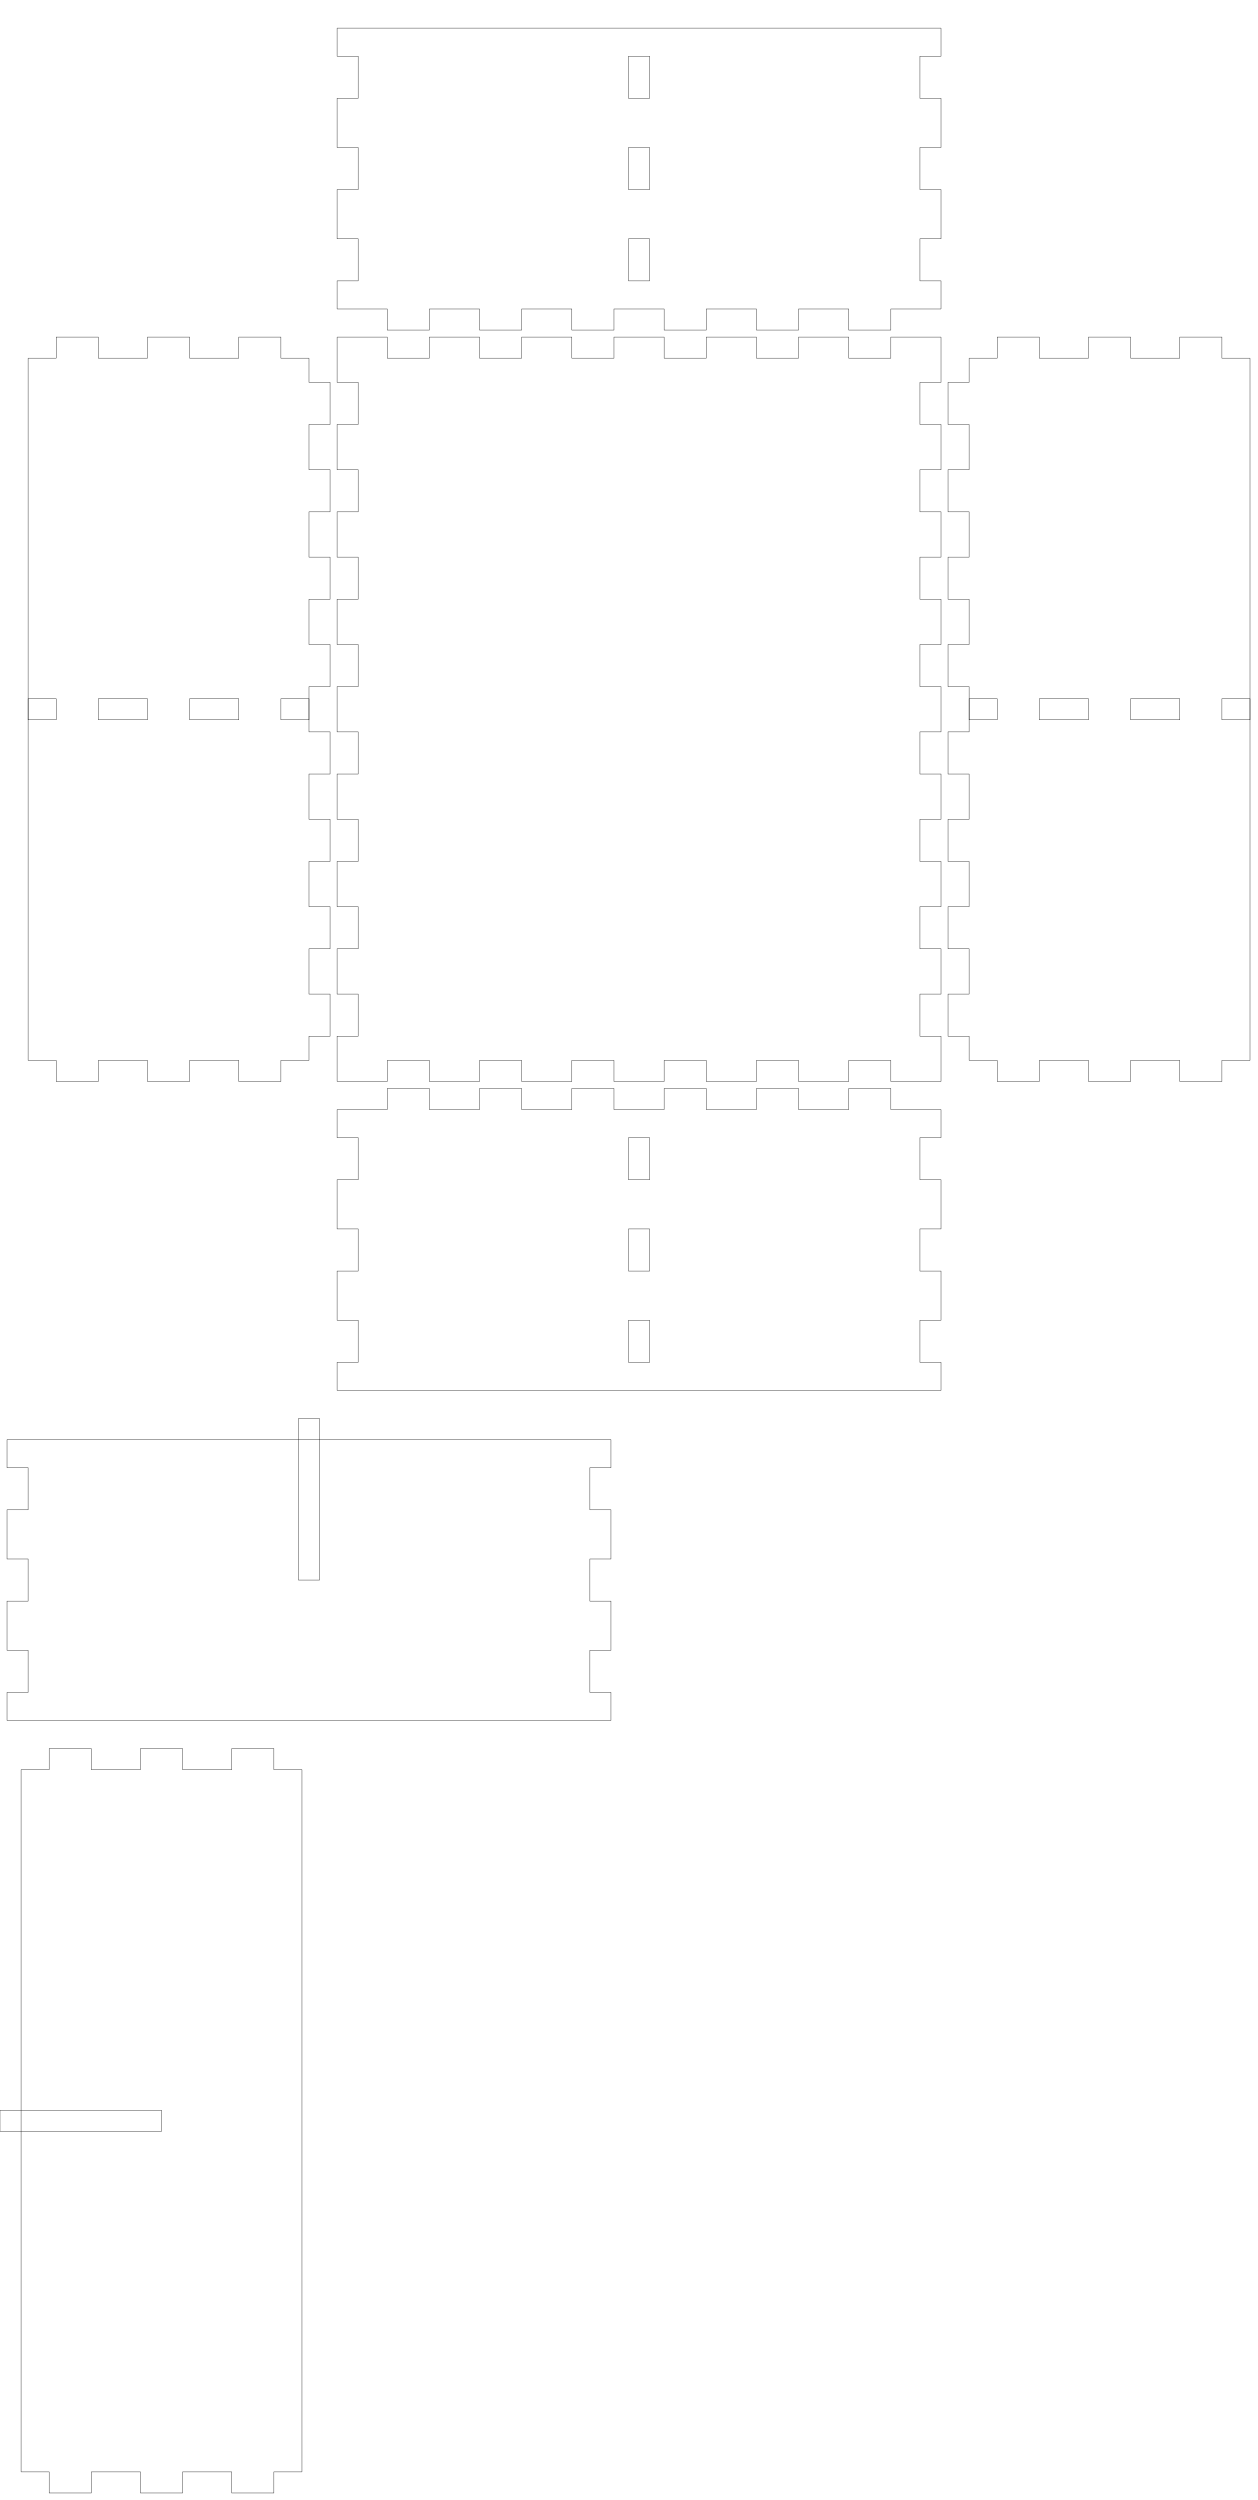
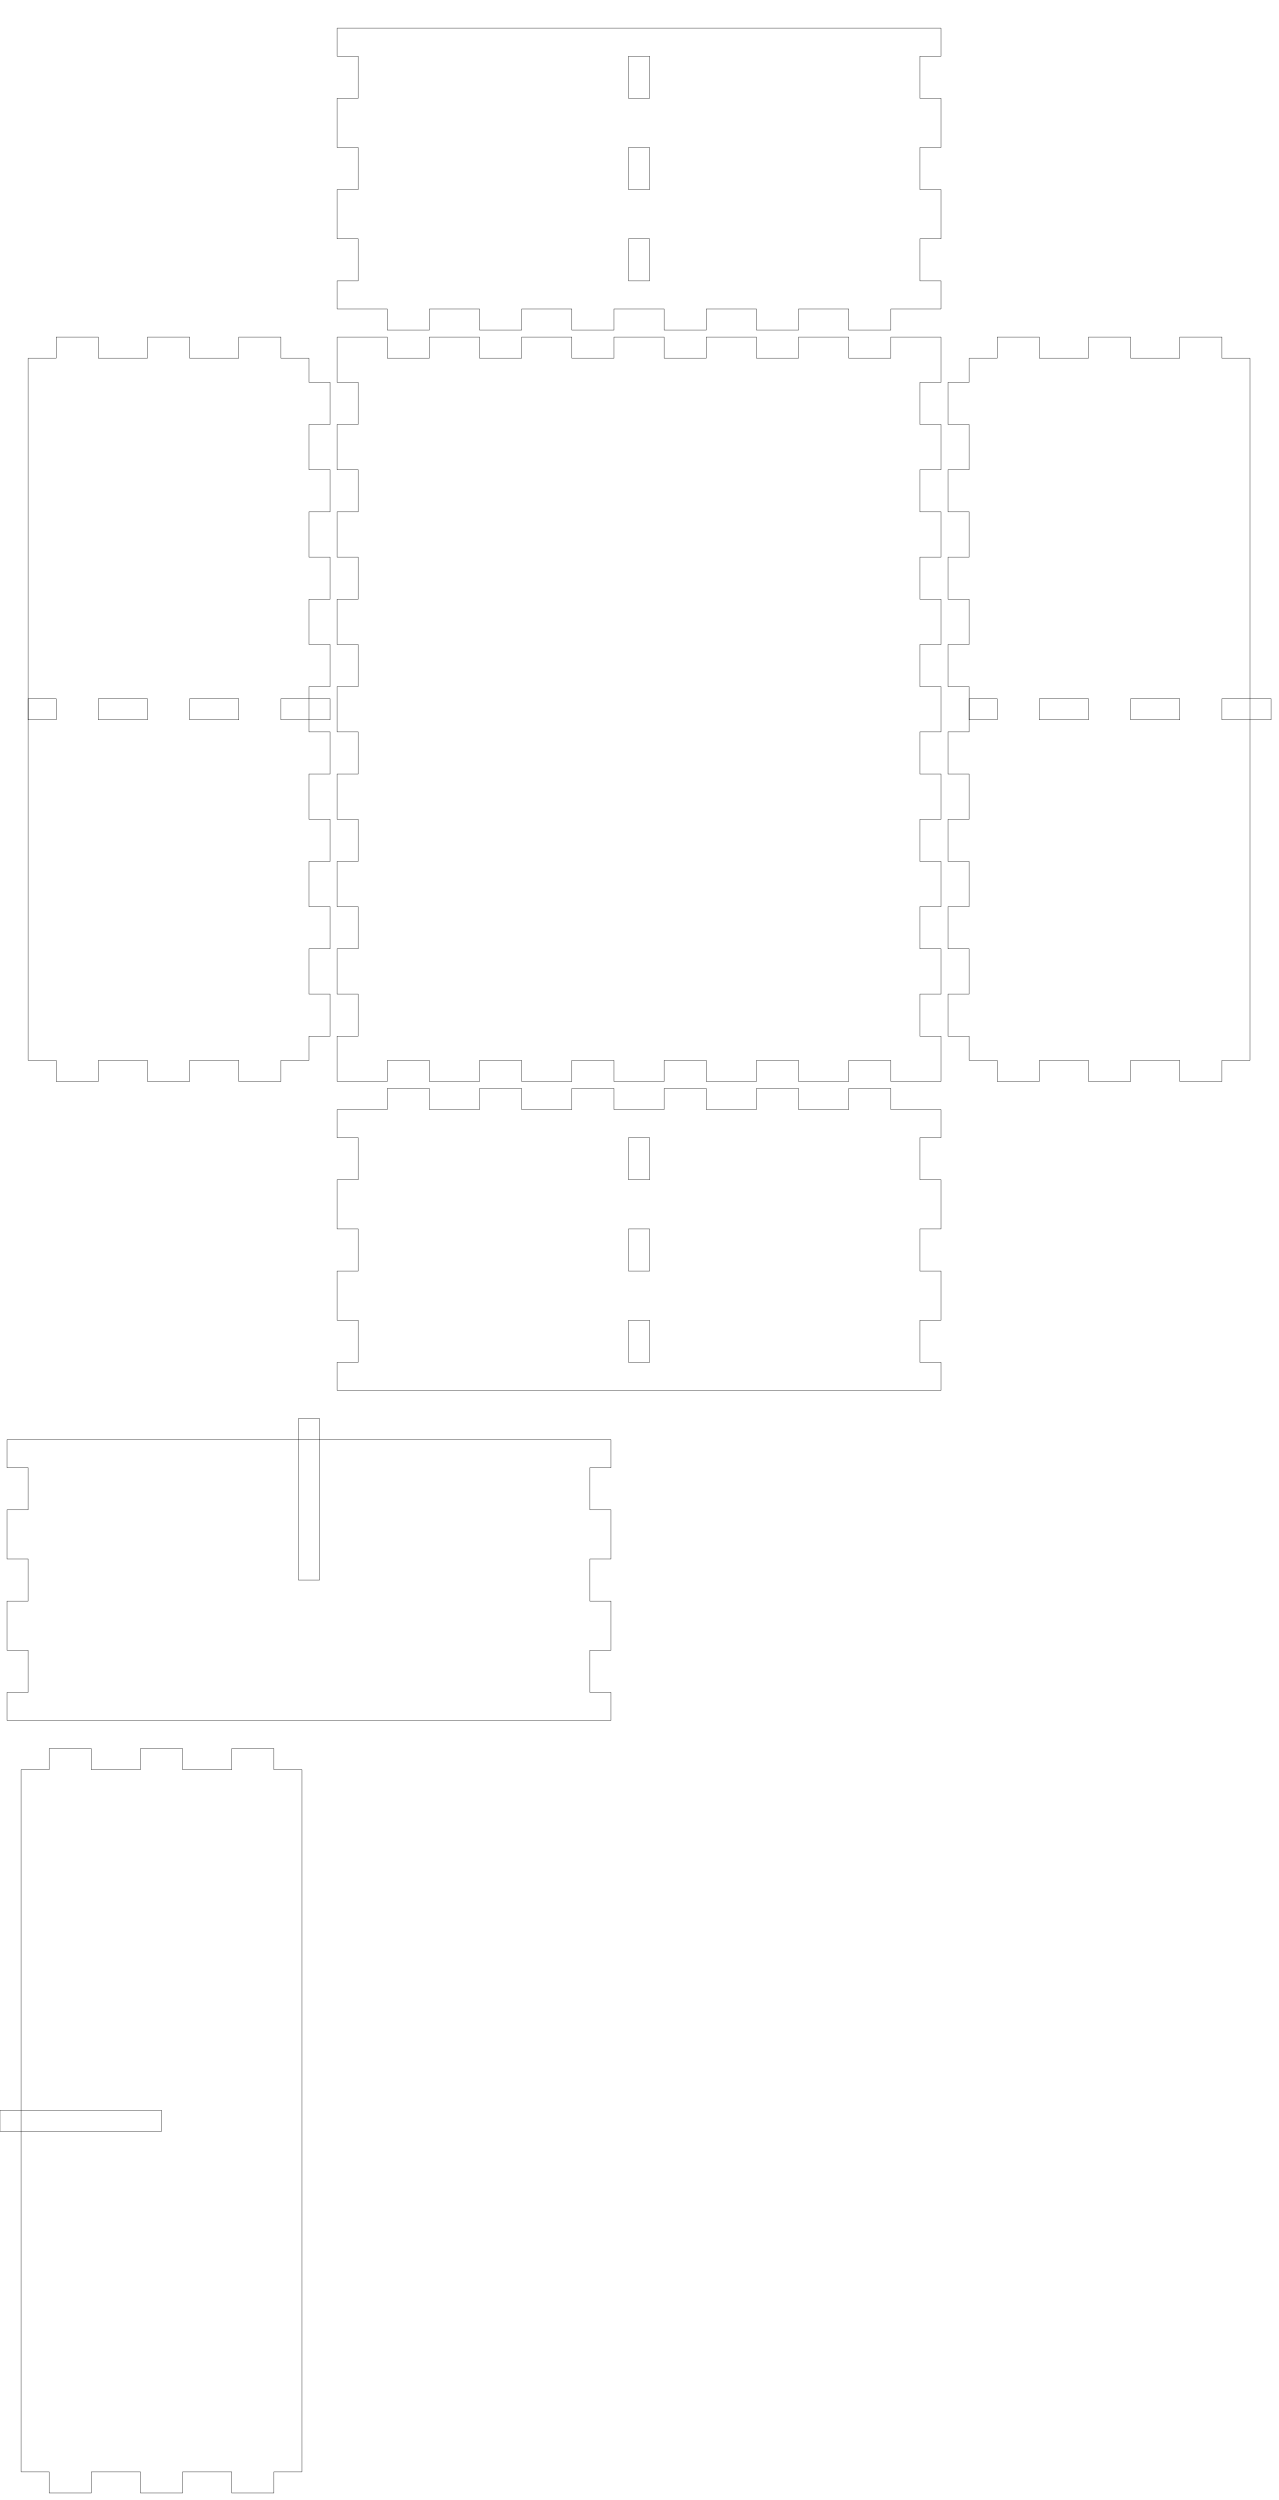
- <svg xmlns="http://www.w3.org/2000/svg" width="179mm" height="356mm" viewBox="0 0 179 356" version="1.1" id="svg5">
+ <svg xmlns="http://www.w3.org/2000/svg" width="182mm" height="356mm" viewBox="0 0 182 356" version="1.1" id="svg5">
  <defs id="defs2" />
  <g id="layer1">
    <g id="piece_001">
      <path id="side_001" style="fill:none;stroke:#000000;stroke-width:0.051" d="M 48 158 L 55.143 158 L 55.143 155 L 61.143 155 L 61.143 158 L 68.286 158 L 68.286 155 L 74.286 155 L 74.286 158 L 81.429 158 L 81.429 155 L 87.429 155 L 87.429 158 L 94.571 158 L 94.571 155 L 100.571 155 L 100.571 158 L 107.714 158 L 107.714 155 L 113.714 155 L 113.714 158 L 120.857 158 L 120.857 155 L 126.857 155 L 126.857 158 L 134 158" />
      <path id="side_002" style="fill:none;stroke:#000000;stroke-width:0.051" d="M 134 158 L 134 162 L 131 162 L 131 168 L 134 168 L 134 175 L 131 175 L 131 181 L 134 181 L 134 188 L 131 188 L 131 194 L 134 194 L 134 198" />
      <path id="hole_001" style="fill:none;stroke:#000000;stroke-width:0.051" d="M 89.5 162 L 89.5 168 L 92.5 168 L 92.5 162 L 89.5 162 Z" />
      <path id="hole_002" style="fill:none;stroke:#000000;stroke-width:0.051" d="M 89.5 175 L 89.5 181 L 92.5 181 L 92.5 175 L 89.5 175 Z" />
      <path id="hole_003" style="fill:none;stroke:#000000;stroke-width:0.051" d="M 89.5 188 L 89.5 194 L 92.5 194 L 92.5 188 L 89.5 188 Z" />
      <path id="side_003" style="fill:none;stroke:#000000;stroke-width:0.051" d="M 134 198 L 126.857 198 L 126.857 198 L 120.857 198 L 120.857 198 L 113.714 198 L 113.714 198 L 107.714 198 L 107.714 198 L 100.571 198 L 100.571 198 L 94.571 198 L 94.571 198 L 87.429 198 L 87.429 198 L 81.429 198 L 81.429 198 L 74.286 198 L 74.286 198 L 68.286 198 L 68.286 198 L 61.143 198 L 61.143 198 L 55.143 198 L 55.143 198 L 48 198" />
      <path id="side_004" style="fill:none;stroke:#000000;stroke-width:0.051" d="M 48 198 L 48 194 L 51 194 L 51 188 L 48 188 L 48 181 L 51 181 L 51 175 L 48 175 L 48 168 L 51 168 L 51 162 L 48 162 L 48 158" />
    </g>
    <g id="xdivider_001">
      <path id="side_005" style="fill:none;stroke:#000000;stroke-width:0.051" d="M 1 205 L 8.143 205 L 8.143 205 L 14.143 205 L 14.143 205 L 21.286 205 L 21.286 205 L 27.286 205 L 27.286 205 L 34.429 205 L 34.429 205 L 40.429 205 L 40.429 205 L 47.571 205 L 47.571 205 L 53.571 205 L 53.571 205 L 60.714 205 L 60.714 205 L 66.714 205 L 66.714 205 L 73.857 205 L 73.857 205 L 79.857 205 L 79.857 205 L 87 205" />
      <path id="side_006" style="fill:none;stroke:#000000;stroke-width:0.051" d="M 87 205 L 87 209 L 84 209 L 84 215 L 87 215 L 87 222 L 84 222 L 84 228 L 87 228 L 87 235 L 84 235 L 84 241 L 87 241 L 87 245" />
      <path id="slot_001" style="fill:none;stroke:#000000;stroke-width:0.051" d="M 42.5 202 L 42.5 225 L 45.5 225 L 45.5 202 L 42.5 202 Z" />
      <path id="side_007" style="fill:none;stroke:#000000;stroke-width:0.051" d="M 87 245 L 79.857 245 L 79.857 245 L 73.857 245 L 73.857 245 L 66.714 245 L 66.714 245 L 60.714 245 L 60.714 245 L 53.571 245 L 53.571 245 L 47.571 245 L 47.571 245 L 40.429 245 L 40.429 245 L 34.429 245 L 34.429 245 L 27.286 245 L 27.286 245 L 21.286 245 L 21.286 245 L 14.143 245 L 14.143 245 L 8.143 245 L 8.143 245 L 1 245" />
      <path id="side_008" style="fill:none;stroke:#000000;stroke-width:0.051" d="M 1 245 L 1 241 L 4 241 L 4 235 L 1 235 L 1 228 L 4 228 L 4 222 L 1 222 L 1 215 L 4 215 L 4 209 L 1 209 L 1 205" />
    </g>
    <g id="piece_002">
      <path id="side_009" style="fill:none;stroke:#000000;stroke-width:0.051" d="M 4 51 L 8 51 L 8 48 L 14 48 L 14 51 L 21 51 L 21 48 L 27 48 L 27 51 L 34 51 L 34 48 L 40 48 L 40 51 L 44 51" />
      <path id="hole_004" style="fill:none;stroke:#000000;stroke-width:0.051" d="M 4 102.5 L 8 102.5 L 8 99.5 L 4 99.5 L 4 102.5 Z" />
      <path id="hole_005" style="fill:none;stroke:#000000;stroke-width:0.051" d="M 14 102.5 L 21 102.5 L 21 99.5 L 14 99.5 L 14 102.5 Z" />
      <path id="hole_006" style="fill:none;stroke:#000000;stroke-width:0.051" d="M 27 102.5 L 34 102.5 L 34 99.5 L 27 99.5 L 27 102.5 Z" />
-       <path id="hole_007" style="fill:none;stroke:#000000;stroke-width:0.051" d="M 40 99.5 L 44 99.5 L 44 102.5 L 40 102.5 L 40 99.5 Z" />
+       <path id="hole_007" style="fill:none;stroke:#000000;stroke-width:0.051" d="M 40 102.5 L 47 102.5 L 47 99.5 L 40 99.5 L 40 102.5 Z" />
      <path id="side_010" style="fill:none;stroke:#000000;stroke-width:0.051" d="M 44 51 L 44 54.444 L 47 54.444 L 47 60.444 L 44 60.444 L 44 66.889 L 47 66.889 L 47 72.889 L 44 72.889 L 44 79.333 L 47 79.333 L 47 85.333 L 44 85.333 L 44 91.778 L 47 91.778 L 47 97.778 L 44 97.778 L 44 104.222 L 47 104.222 L 47 110.222 L 44 110.222 L 44 116.667 L 47 116.667 L 47 122.667 L 44 122.667 L 44 129.111 L 47 129.111 L 47 135.111 L 44 135.111 L 44 141.556 L 47 141.556 L 47 147.556 L 44 147.556 L 44 151" />
      <path id="side_011" style="fill:none;stroke:#000000;stroke-width:0.051" d="M 44 151 L 40 151 L 40 154 L 34 154 L 34 151 L 27 151 L 27 154 L 21 154 L 21 151 L 14 151 L 14 154 L 8 154 L 8 151 L 4 151" />
      <path id="side_012" style="fill:none;stroke:#000000;stroke-width:0.051" d="M 4 151 L 4 147.556 L 4 147.556 L 4 141.556 L 4 141.556 L 4 135.111 L 4 135.111 L 4 129.111 L 4 129.111 L 4 122.667 L 4 122.667 L 4 116.667 L 4 116.667 L 4 110.222 L 4 110.222 L 4 104.222 L 4 104.222 L 4 97.778 L 4 97.778 L 4 91.778 L 4 91.778 L 4 85.333 L 4 85.333 L 4 79.333 L 4 79.333 L 4 72.889 L 4 72.889 L 4 66.889 L 4 66.889 L 4 60.444 L 4 60.444 L 4 54.444 L 4 54.444 L 4 51" />
    </g>
    <g id="ydivider_001">
      <path id="side_013" style="fill:none;stroke:#000000;stroke-width:0.051" d="M 3 252 L 7 252 L 7 249 L 13 249 L 13 252 L 20 252 L 20 249 L 26 249 L 26 252 L 33 252 L 33 249 L 39 249 L 39 252 L 43 252" />
      <path id="slot_002" style="fill:none;stroke:#000000;stroke-width:0.051" d="M 0 300.5 L 23 300.5 L 23 303.5 L 0 303.5 L 0 300.5 Z" />
      <path id="side_014" style="fill:none;stroke:#000000;stroke-width:0.051" d="M 43 252 L 43 255.444 L 43 255.444 L 43 261.444 L 43 261.444 L 43 267.889 L 43 267.889 L 43 273.889 L 43 273.889 L 43 280.333 L 43 280.333 L 43 286.333 L 43 286.333 L 43 292.778 L 43 292.778 L 43 298.778 L 43 298.778 L 43 305.222 L 43 305.222 L 43 311.222 L 43 311.222 L 43 317.667 L 43 317.667 L 43 323.667 L 43 323.667 L 43 330.111 L 43 330.111 L 43 336.111 L 43 336.111 L 43 342.556 L 43 342.556 L 43 348.556 L 43 348.556 L 43 352" />
      <path id="side_015" style="fill:none;stroke:#000000;stroke-width:0.051" d="M 43 352 L 39 352 L 39 355 L 33 355 L 33 352 L 26 352 L 26 355 L 20 355 L 20 352 L 13 352 L 13 355 L 7 355 L 7 352 L 3 352" />
      <path id="side_016" style="fill:none;stroke:#000000;stroke-width:0.051" d="M 3 352 L 3 348.556 L 3 348.556 L 3 342.556 L 3 342.556 L 3 336.111 L 3 336.111 L 3 330.111 L 3 330.111 L 3 323.667 L 3 323.667 L 3 317.667 L 3 317.667 L 3 311.222 L 3 311.222 L 3 305.222 L 3 305.222 L 3 298.778 L 3 298.778 L 3 292.778 L 3 292.778 L 3 286.333 L 3 286.333 L 3 280.333 L 3 280.333 L 3 273.889 L 3 273.889 L 3 267.889 L 3 267.889 L 3 261.444 L 3 261.444 L 3 255.444 L 3 255.444 L 3 252" />
    </g>
    <g id="piece_003">
      <path id="side_017" style="fill:none;stroke:#000000;stroke-width:0.051" d="M 48 48 L 55.143 48 L 55.143 51 L 61.143 51 L 61.143 48 L 68.286 48 L 68.286 51 L 74.286 51 L 74.286 48 L 81.429 48 L 81.429 51 L 87.429 51 L 87.429 48 L 94.571 48 L 94.571 51 L 100.571 51 L 100.571 48 L 107.714 48 L 107.714 51 L 113.714 51 L 113.714 48 L 120.857 48 L 120.857 51 L 126.857 51 L 126.857 48 L 134 48" />
      <path id="side_018" style="fill:none;stroke:#000000;stroke-width:0.051" d="M 134 48 L 134 54.444 L 131 54.444 L 131 60.444 L 134 60.444 L 134 66.889 L 131 66.889 L 131 72.889 L 134 72.889 L 134 79.333 L 131 79.333 L 131 85.333 L 134 85.333 L 134 91.778 L 131 91.778 L 131 97.778 L 134 97.778 L 134 104.222 L 131 104.222 L 131 110.222 L 134 110.222 L 134 116.667 L 131 116.667 L 131 122.667 L 134 122.667 L 134 129.111 L 131 129.111 L 131 135.111 L 134 135.111 L 134 141.556 L 131 141.556 L 131 147.556 L 134 147.556 L 134 154" />
      <path id="side_019" style="fill:none;stroke:#000000;stroke-width:0.051" d="M 134 154 L 126.857 154 L 126.857 151 L 120.857 151 L 120.857 154 L 113.714 154 L 113.714 151 L 107.714 151 L 107.714 154 L 100.571 154 L 100.571 151 L 94.571 151 L 94.571 154 L 87.429 154 L 87.429 151 L 81.429 151 L 81.429 154 L 74.286 154 L 74.286 151 L 68.286 151 L 68.286 154 L 61.143 154 L 61.143 151 L 55.143 151 L 55.143 154 L 48 154" />
      <path id="side_020" style="fill:none;stroke:#000000;stroke-width:0.051" d="M 48 154 L 48 147.556 L 51 147.556 L 51 141.556 L 48 141.556 L 48 135.111 L 51 135.111 L 51 129.111 L 48 129.111 L 48 122.667 L 51 122.667 L 51 116.667 L 48 116.667 L 48 110.222 L 51 110.222 L 51 104.222 L 48 104.222 L 48 97.778 L 51 97.778 L 51 91.778 L 48 91.778 L 48 85.333 L 51 85.333 L 51 79.333 L 48 79.333 L 48 72.889 L 51 72.889 L 51 66.889 L 48 66.889 L 48 60.444 L 51 60.444 L 51 54.444 L 48 54.444 L 48 48" />
    </g>
    <g id="piece_004">
      <path id="side_021" style="fill:none;stroke:#000000;stroke-width:0.051" d="M 138 51 L 142 51 L 142 48 L 148 48 L 148 51 L 155 51 L 155 48 L 161 48 L 161 51 L 168 51 L 168 48 L 174 48 L 174 51 L 178 51" />
      <path id="hole_008" style="fill:none;stroke:#000000;stroke-width:0.051" d="M 138 102.5 L 142 102.5 L 142 99.5 L 138 99.5 L 138 102.5 Z" />
      <path id="hole_009" style="fill:none;stroke:#000000;stroke-width:0.051" d="M 148 102.5 L 155 102.5 L 155 99.5 L 148 99.5 L 148 102.5 Z" />
      <path id="hole_010" style="fill:none;stroke:#000000;stroke-width:0.051" d="M 161 102.5 L 168 102.5 L 168 99.5 L 161 99.5 L 161 102.5 Z" />
-       <path id="hole_011" style="fill:none;stroke:#000000;stroke-width:0.051" d="M 174 99.5 L 178 99.5 L 178 102.5 L 174 102.5 L 174 99.5 Z" />
+       <path id="hole_011" style="fill:none;stroke:#000000;stroke-width:0.051" d="M 174 102.5 L 181 102.5 L 181 99.5 L 174 99.5 L 174 102.5 Z" />
      <path id="side_022" style="fill:none;stroke:#000000;stroke-width:0.051" d="M 178 51 L 178 54.444 L 178 54.444 L 178 60.444 L 178 60.444 L 178 66.889 L 178 66.889 L 178 72.889 L 178 72.889 L 178 79.333 L 178 79.333 L 178 85.333 L 178 85.333 L 178 91.778 L 178 91.778 L 178 97.778 L 178 97.778 L 178 104.222 L 178 104.222 L 178 110.222 L 178 110.222 L 178 116.667 L 178 116.667 L 178 122.667 L 178 122.667 L 178 129.111 L 178 129.111 L 178 135.111 L 178 135.111 L 178 141.556 L 178 141.556 L 178 147.556 L 178 147.556 L 178 151" />
      <path id="side_023" style="fill:none;stroke:#000000;stroke-width:0.051" d="M 178 151 L 174 151 L 174 154 L 168 154 L 168 151 L 161 151 L 161 154 L 155 154 L 155 151 L 148 151 L 148 154 L 142 154 L 142 151 L 138 151" />
      <path id="side_024" style="fill:none;stroke:#000000;stroke-width:0.051" d="M 138 151 L 138 147.556 L 135 147.556 L 135 141.556 L 138 141.556 L 138 135.111 L 135 135.111 L 135 129.111 L 138 129.111 L 138 122.667 L 135 122.667 L 135 116.667 L 138 116.667 L 138 110.222 L 135 110.222 L 135 104.222 L 138 104.222 L 138 97.778 L 135 97.778 L 135 91.778 L 138 91.778 L 138 85.333 L 135 85.333 L 135 79.333 L 138 79.333 L 138 72.889 L 135 72.889 L 135 66.889 L 138 66.889 L 138 60.444 L 135 60.444 L 135 54.444 L 138 54.444 L 138 51" />
    </g>
    <g id="piece_005">
      <path id="side_025" style="fill:none;stroke:#000000;stroke-width:0.051" d="M 48 4 L 55.143 4 L 55.143 4 L 61.143 4 L 61.143 4 L 68.286 4 L 68.286 4 L 74.286 4 L 74.286 4 L 81.429 4 L 81.429 4 L 87.429 4 L 87.429 4 L 94.571 4 L 94.571 4 L 100.571 4 L 100.571 4 L 107.714 4 L 107.714 4 L 113.714 4 L 113.714 4 L 120.857 4 L 120.857 4 L 126.857 4 L 126.857 4 L 134 4" />
      <path id="side_026" style="fill:none;stroke:#000000;stroke-width:0.051" d="M 134 4 L 134 8 L 131 8 L 131 14 L 134 14 L 134 21 L 131 21 L 131 27 L 134 27 L 134 34 L 131 34 L 131 40 L 134 40 L 134 44" />
      <path id="hole_012" style="fill:none;stroke:#000000;stroke-width:0.051" d="M 89.5 8 L 89.5 14 L 92.5 14 L 92.5 8 L 89.5 8 Z" />
      <path id="hole_013" style="fill:none;stroke:#000000;stroke-width:0.051" d="M 89.5 21 L 89.5 27 L 92.5 27 L 92.5 21 L 89.5 21 Z" />
      <path id="hole_014" style="fill:none;stroke:#000000;stroke-width:0.051" d="M 89.5 34 L 89.5 40 L 92.5 40 L 92.5 34 L 89.5 34 Z" />
      <path id="side_027" style="fill:none;stroke:#000000;stroke-width:0.051" d="M 134 44 L 126.857 44 L 126.857 47 L 120.857 47 L 120.857 44 L 113.714 44 L 113.714 47 L 107.714 47 L 107.714 44 L 100.571 44 L 100.571 47 L 94.571 47 L 94.571 44 L 87.429 44 L 87.429 47 L 81.429 47 L 81.429 44 L 74.286 44 L 74.286 47 L 68.286 47 L 68.286 44 L 61.143 44 L 61.143 47 L 55.143 47 L 55.143 44 L 48 44" />
      <path id="side_028" style="fill:none;stroke:#000000;stroke-width:0.051" d="M 48 44 L 48 40 L 51 40 L 51 34 L 48 34 L 48 27 L 51 27 L 51 21 L 48 21 L 48 14 L 51 14 L 51 8 L 48 8 L 48 4" />
    </g>
  </g>
</svg>
